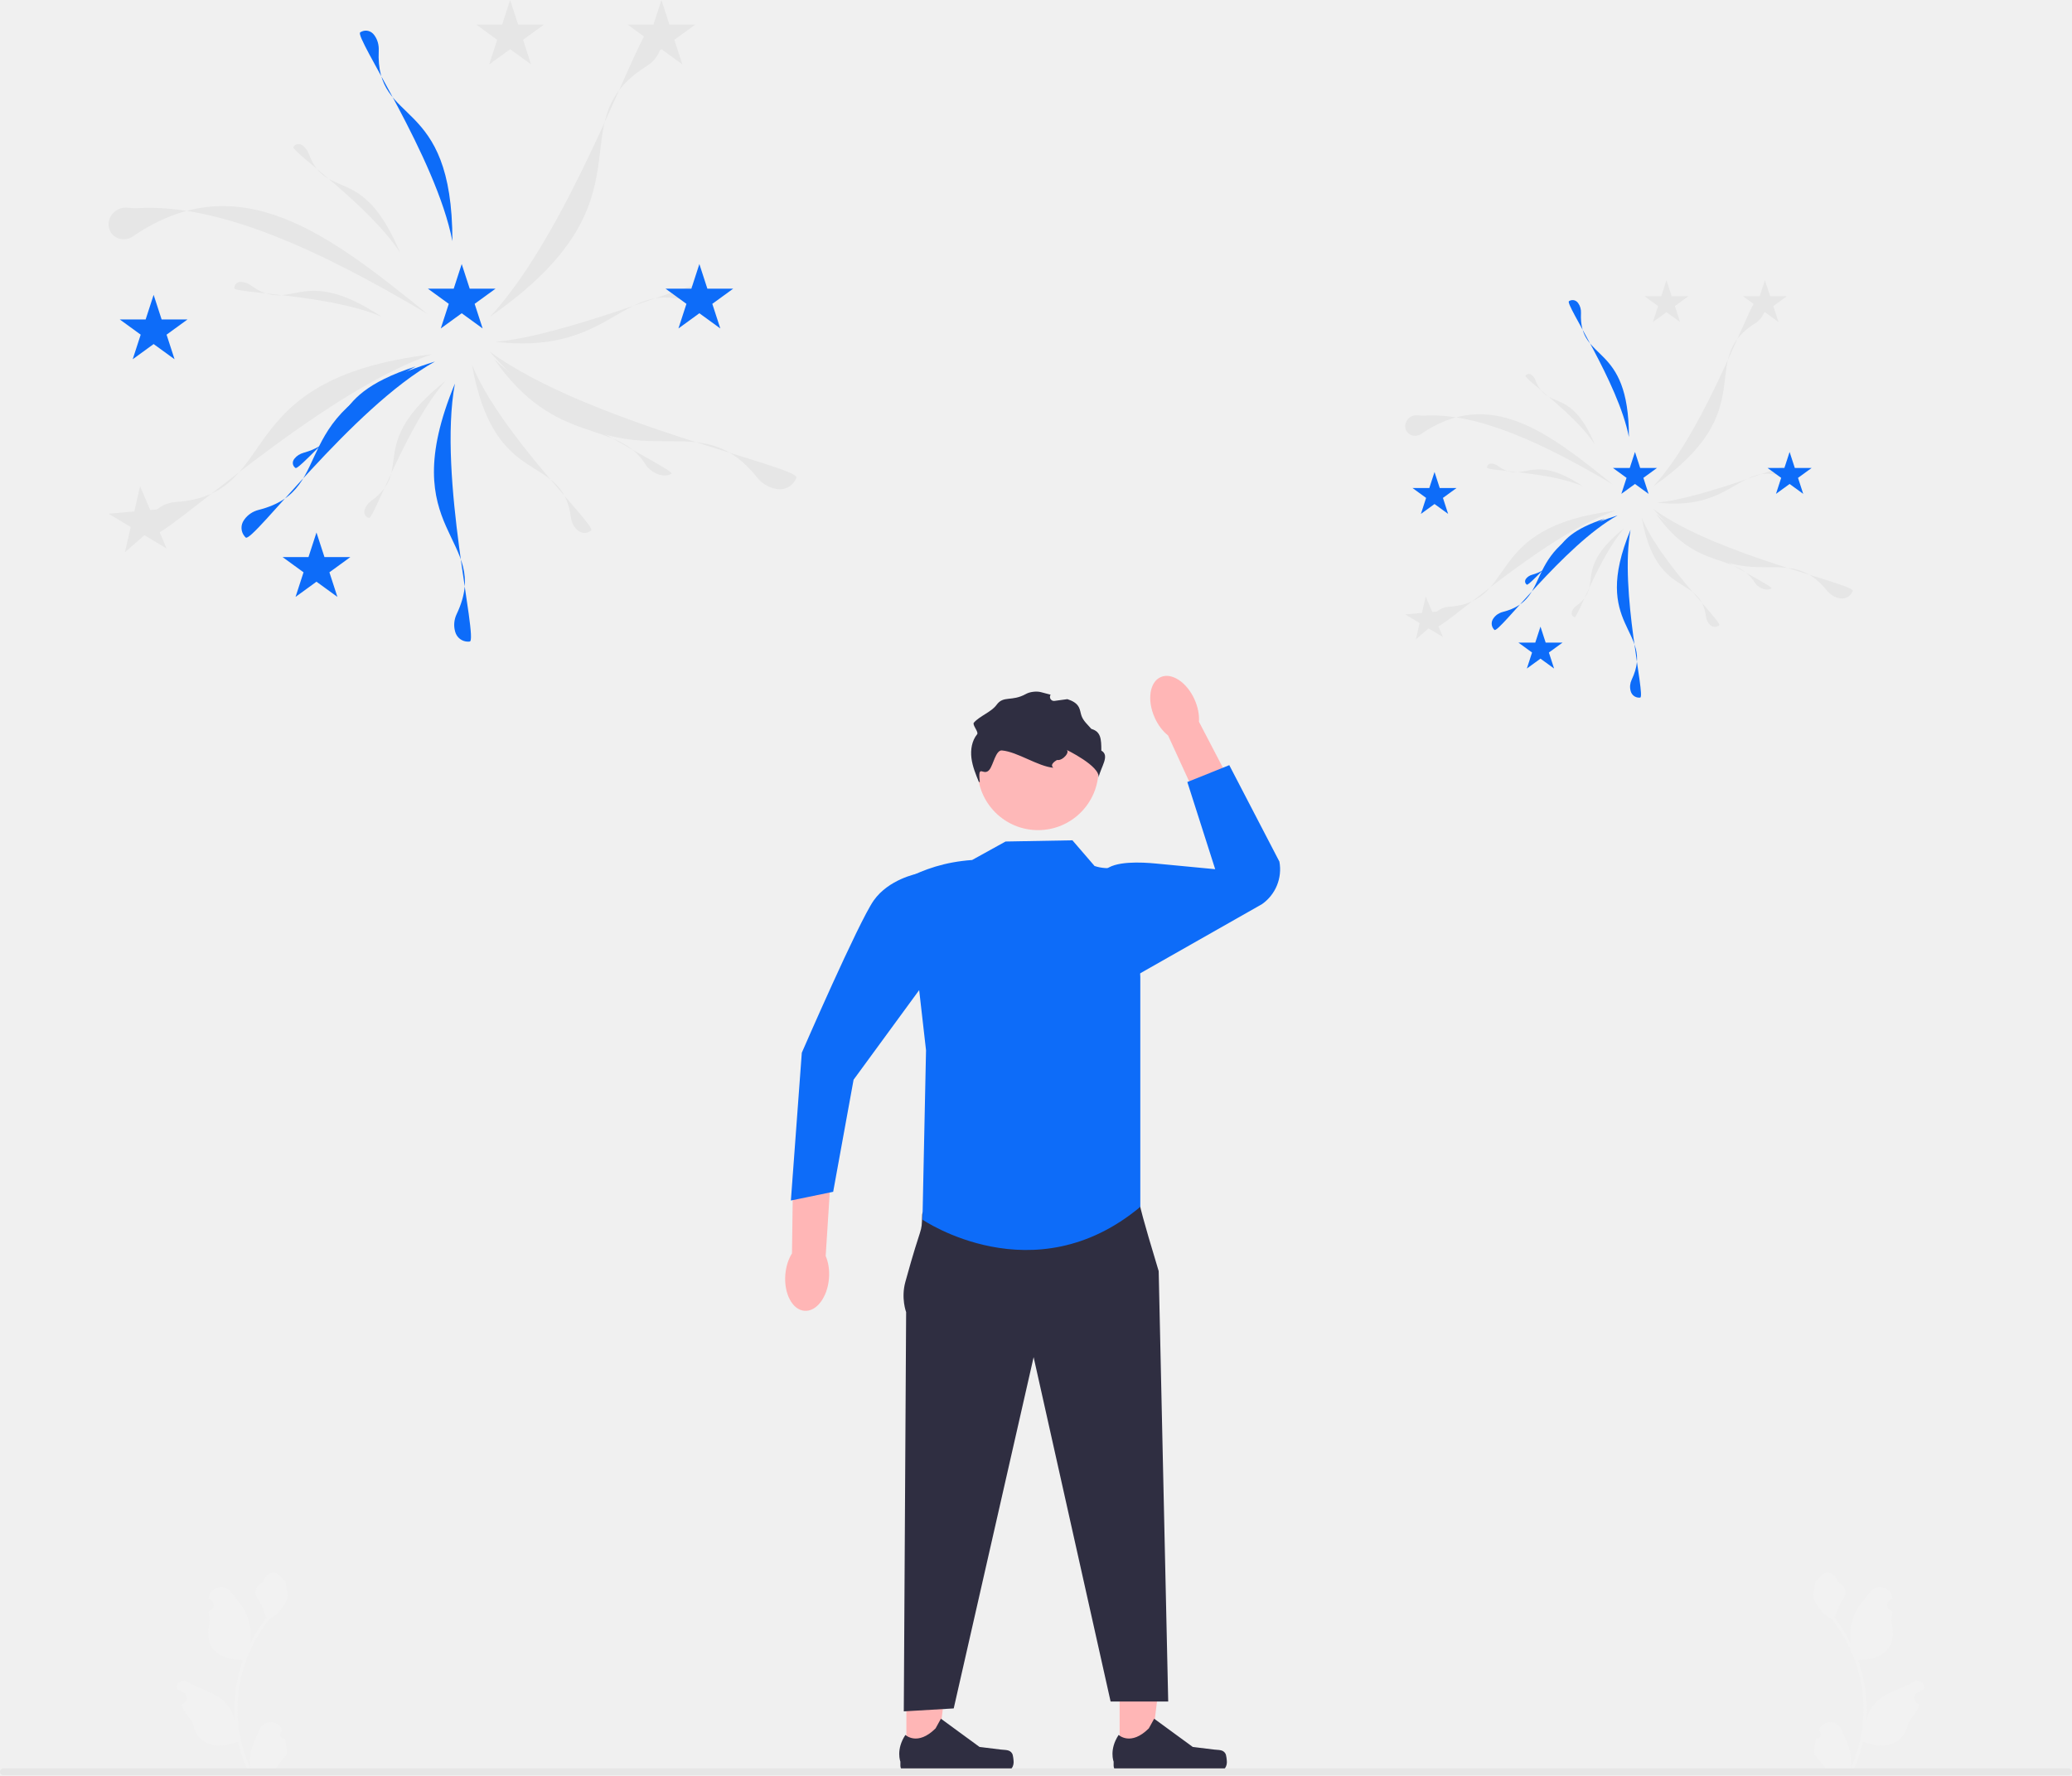
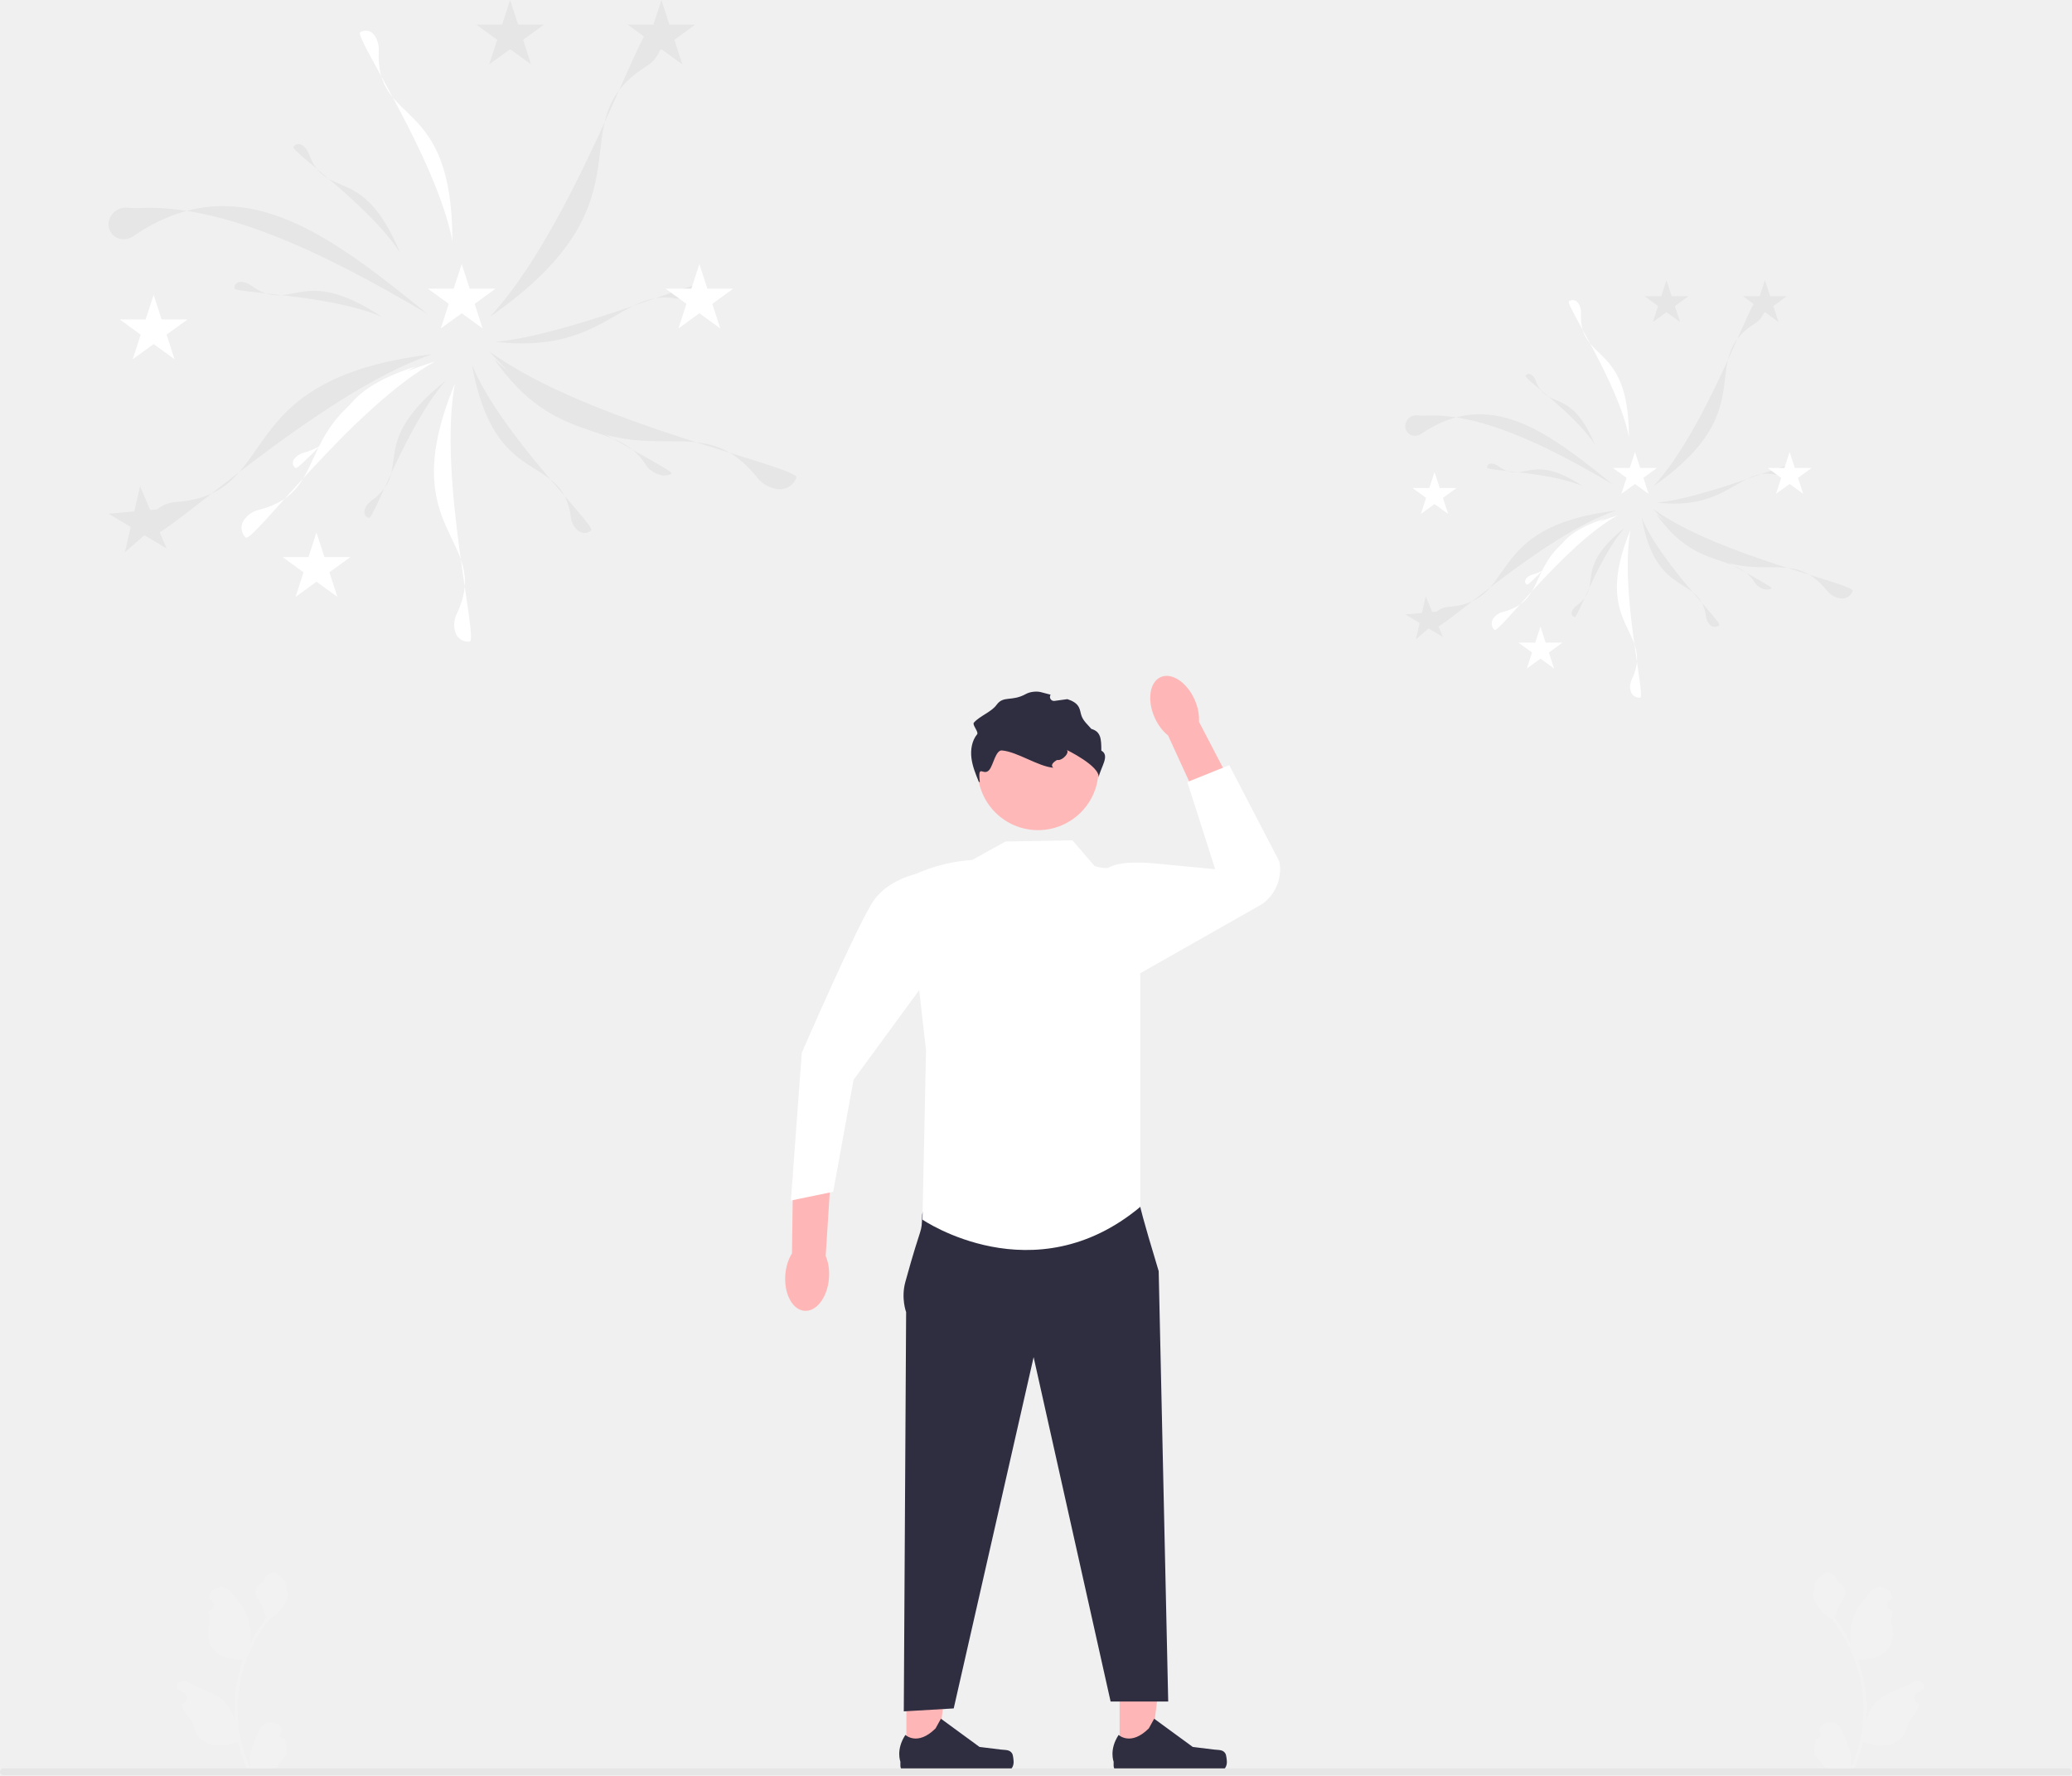
<svg xmlns="http://www.w3.org/2000/svg" width="611.492" height="523.953" viewBox="0 0 611.492 523.953" role="img" artist="Katerina Limpitsouni" source="https://undraw.co/">
  <path d="M84.105,513.252c-1.217,.076-1.89-1.436-.969-2.317l.092-.364-.036-.087c-1.231-2.935-5.402-2.914-6.622,.025-1.083,2.609-2.462,5.222-2.802,7.98-.152,1.218-.084,2.458,.186,3.653-2.538-5.544-3.873-11.597-3.873-17.685,0-1.53,.084-3.059,.255-4.585,.141-1.248,.335-2.488,.586-3.717,1.358-6.643,4.3-12.971,8.542-18.256,2.039-1.115,3.74-2.858,4.768-4.946,.369-.753,.658-1.564,.795-2.389-.232,.03-.875-3.504-.7-3.721-.323-.491-.902-.735-1.256-1.214-1.757-2.382-4.177-1.966-5.441,1.271-2.699,1.362-2.726,3.622-1.069,5.795,1.054,1.383,1.199,3.253,2.123,4.733-.095,.122-.194,.24-.289,.362-1.744,2.237-3.253,4.642-4.525,7.168,.359-2.808-.171-6.19-1.076-8.371-1.03-2.484-2.96-4.577-4.66-6.725-2.042-2.58-6.229-1.454-6.588,1.816l-.01,.095c.252,.142,.5,.294,.741,.454,1.378,.911,.902,3.048-.731,3.3l-.037,.006c.091,.909,.247,1.811,.476,2.698-2.181,8.433,2.527,11.505,9.25,11.643,.148,.076,.293,.152,.441,.225-.681,1.918-1.225,3.885-1.629,5.879-.361,1.762-.613,3.542-.753,5.331-.175,2.256-.16,4.524,.03,6.777l-.011-.08c-.483-2.481-1.83-4.798-3.786-6.404-2.913-2.393-7.03-3.275-10.173-5.198-1.513-.926-3.452,.271-3.188,2.025l.013,.084c.468,.19,.925,.411,1.366,.658,.252,.142,.5,.294,.741,.454,1.378,.911,.902,3.048-.731,3.3l-.037,.006-.076,.011c.803,1.906,1.921,3.676,3.322,5.201,1.364,7.362,7.22,8.061,13.485,5.917h.004c.685,2.983,1.686,5.898,2.972,8.675h10.616c.038-.118,.072-.24,.107-.358-.982,.061-1.971,.004-2.937-.175,.788-.966,1.575-1.941,2.363-2.907,.019-.019,.034-.038,.049-.057,.4-.495,.803-.985,1.202-1.48l0-.001c.025-1.518-.157-3.032-.518-4.501l-0-0-0-0,0,0Z" fill="#f2f2f2" />
  <path d="M535.947,513.252c1.217,.076,1.89-1.436,.969-2.317l-.092-.364,.036-.087c1.231-2.935,5.402-2.914,6.622,.025,1.083,2.609,2.462,5.222,2.802,7.98,.152,1.218,.084,2.458-.186,3.653,2.538-5.544,3.873-11.597,3.873-17.685,0-1.53-.084-3.059-.255-4.585-.141-1.248-.335-2.488-.586-3.717-1.358-6.643-4.3-12.971-8.542-18.256-2.039-1.115-3.74-2.858-4.768-4.946-.369-.753-.658-1.564-.795-2.389,.232,.03,.875-3.504,.7-3.721,.323-.491,.902-.735,1.256-1.214,1.757-2.382,4.177-1.966,5.441,1.271,2.699,1.362,2.726,3.622,1.069,5.795-1.054,1.383-1.199,3.253-2.123,4.733,.095,.122,.194,.24,.289,.362,1.744,2.237,3.253,4.642,4.525,7.168-.359-2.808,.171-6.19,1.076-8.371,1.03-2.484,2.96-4.577,4.66-6.725,2.042-2.58,6.229-1.454,6.588,1.816l.01,.095c-.253,.142-.5,.294-.741,.454-1.378,.911-.902,3.048,.731,3.3l.037,.006c-.091,.909-.247,1.811-.476,2.698,2.181,8.433-2.527,11.505-9.25,11.643-.148,.076-.293,.152-.441,.225,.681,1.918,1.225,3.885,1.629,5.879,.361,1.762,.613,3.542,.753,5.331,.175,2.256,.16,4.524-.03,6.777l.011-.08c.483-2.481,1.83-4.798,3.786-6.404,2.913-2.393,7.03-3.275,10.173-5.198,1.513-.926,3.452,.271,3.188,2.025l-.013,.084c-.468,.19-.925,.411-1.366,.658-.253,.142-.5,.294-.741,.454-1.378,.911-.902,3.048,.731,3.3l.037,.006,.076,.011c-.803,1.906-1.921,3.676-3.322,5.201-1.364,7.362-7.22,8.061-13.485,5.917h-.004c-.685,2.983-1.686,5.898-2.972,8.675h-10.616c-.038-.118-.072-.24-.107-.358,.982,.061,1.971,.004,2.937-.175-.788-.966-1.575-1.941-2.363-2.907-.019-.019-.034-.038-.05-.057-.4-.495-.803-.985-1.202-1.48l-0-.001c-.025-1.518,.157-3.032,.518-4.501l0-0v-0l0,0Z" fill="#f2f2f2" />
  <g>
    <polygon points="330.425 517.749 339.537 517.748 343.872 482.6 330.423 482.601 330.425 517.749" fill="#ffb6b6" />
    <path d="M361.645,517.542h0c.284,.478,.433,2.02,.433,2.576h0c0,1.708-1.385,3.093-3.093,3.093h-28.22c-1.165,0-2.11-.945-2.11-2.11v-1.175s-1.396-3.531,1.478-7.883c0,0,3.572,3.408,8.91-1.93l1.574-2.852,11.394,8.333,6.315,.777c1.382,.17,2.607-.026,3.317,1.171h-0Z" fill="#2f2e41" />
  </g>
  <g>
    <polygon points="267.493 517.749 276.605 517.748 280.94 482.6 267.491 482.601 267.493 517.749" fill="#ffb6b6" />
    <path d="M298.713,517.542h0c.284,.478,.433,2.02,.433,2.576h0c0,1.708-1.385,3.093-3.093,3.093h-28.22c-1.165,0-2.11-.945-2.11-2.11v-1.175s-1.396-3.531,1.478-7.883c0,0,3.572,3.408,8.91-1.93l1.574-2.852,11.394,8.333,6.315,.777c1.382,.17,2.607-.026,3.317,1.171h-0Z" fill="#2f2e41" />
  </g>
-   <path id="b-33" d="M1.018,523.953H610.474c.562,0,1.018-.456,1.018-1.018s-.456-1.018-1.018-1.018H1.018c-.562,0-1.018,.456-1.018,1.018s.456,1.018,1.018,1.018Z" fill="#e6e6e6" />
-   <path id="c-34" d="M333.149,351.75l3.377,4.442s.306,2.074,5.428,18.974l2.81,127.022h-17l-22.719-101.633-23.582,103.671-14.735,.869,.691-117.833s-1.552-4.1-.232-8.906c5.052-18.391,4.76-13.543,4.968-19.838,.263-7.982,60.994-6.768,60.994-6.768Z" fill="#2f2e41" />
+   <path id="b-16" d="M1.018,523.953H610.474c.562,0,1.018-.456,1.018-1.018s-.456-1.018-1.018-1.018H1.018c-.562,0-1.018,.456-1.018,1.018s.456,1.018,1.018,1.018Z" fill="#e6e6e6" />
+   <path id="c-17" d="M333.149,351.75l3.377,4.442s.306,2.074,5.428,18.974l2.81,127.022h-17l-22.719-101.633-23.582,103.671-14.735,.869,.691-117.833s-1.552-4.1-.232-8.906c5.052-18.391,4.76-13.543,4.968-19.838,.263-7.982,60.994-6.768,60.994-6.768Z" fill="#2f2e41" />
  <circle id="d" cx="306.353" cy="227.172" r="17.837" fill="#feb8b8" />
-   <path id="e-35" d="M296.763,248.365l-9.87,5.455c-8.235,.596-14.14,2.787-19.388,5.429l5.787,50.738-1.053,49.978s32.819,22.483,64.289-3.774v-67.908l-1.477-27.006c-.172-3.149-2.957-5.592-6.083-5.178-1.785,.236-3.841,.191-5.941-.509l-6.532-7.581-19.73,.356v-0Z" fill="#0d6cf9" />
+   <path id="e-18" d="M296.763,248.365l-9.87,5.455c-8.235,.596-14.14,2.787-19.388,5.429l5.787,50.738-1.053,49.978s32.819,22.483,64.289-3.774v-67.908l-1.477-27.006c-.172-3.149-2.957-5.592-6.083-5.178-1.785,.236-3.841,.191-5.941-.509l-6.532-7.581-19.73,.356v-0Z" fill="#ffffff" />
  <g>
    <path d="M352.567,206.509c.995,2.245,1.401,4.528,1.269,6.508l10.833,20.786-10.042,4.865-9.907-21.609c-1.556-1.231-2.975-3.065-3.971-5.31-2.274-5.128-1.472-10.459,1.792-11.906s7.752,1.537,10.026,6.666h0v0Z" fill="#ffb6b6" />
-     <path id="f-36" d="M323.026,255.59l2.988,1.367c2.742-2.947,11-2.483,15.007-2.101l17.609,1.679-8.223-25.725,12.379-4.982,14.792,28.467c.895,4.829-1.113,9.736-5.136,12.554l-37.74,21.432-4.387-29.357-7.29-3.334v-0Z" fill="#0d6cf9" />
+     <path id="f-19" d="M323.026,255.59l2.988,1.367c2.742-2.947,11-2.483,15.007-2.101l17.609,1.679-8.223-25.725,12.379-4.982,14.792,28.467c.895,4.829-1.113,9.736-5.136,12.554l-37.74,21.432-4.387-29.357-7.29-3.334v-0Z" fill="#ffffff" />
  </g>
  <g>
    <path d="M231.763,376.255c.188-2.448,.913-4.651,1.968-6.332l.318-23.437,11.148,.477-1.522,23.723c.786,1.822,1.166,4.11,.978,6.558-.429,5.593-3.663,9.906-7.222,9.633s-6.097-5.029-5.667-10.622h0l0-0,0,0Z" fill="#ffb6b6" />
-     <path id="g-37" d="M275.766,265.66l-5.123-7.781s-8.355,1.595-12.794,7.894-21.22,44.934-21.22,44.934l-3.222,43.613,12.481-2.571,6.022-33.076,19.365-26.462,4.491-26.552-0,0Z" fill="#0d6cf9" />
+     <path id="g-20" d="M275.766,265.66l-5.123-7.781s-8.355,1.595-12.794,7.894-21.22,44.934-21.22,44.934l-3.222,43.613,12.481-2.571,6.022-33.076,19.365-26.462,4.491-26.552-0,0Z" fill="#ffffff" />
  </g>
  <path d="M324.19,229.538c.67-3.4-9.669-8.349-9.65-8.343,1.605,.512-.919,3.453-2.568,3.106,0,0-2.422,1.232-1.102,2.292-4.55-.39-10.629-4.714-15.179-5.104-1.83-.16-2.539,4.253-3.689,5.683-1.74,2.19-3.485-2.165-2.841,3.637h-.26c-.95-2.29-1.9-4.62-2.21-7.08-.3-2.46,.12-5.11,1.69-7.03,.52-.65-1.523-2.79-.973-3.41,1.75-2.01,5.143-3.11,6.703-5.26,2.065-2.848,4.414-.838,8.714-3.233,1.125-.627,3.08-.852,4.326-.527l2.91,.76h0c-.567,.851,.135,1.973,1.148,1.835l3.792-.515c1.43,.46,2.79,1.14,3.43,2.45,.39,.78,.46,1.69,.76,2.51,.55,1.51,1.85,2.6,2.89,3.82,2.796,.814,2.946,2.904,2.946,6.409,2.606,1.462-.113,4.73-.836,8v0Z" fill="#2f2e41" />
  <g>
    <path d="M32.306,64.669h0c.812-2.28,3.076-3.625,5.381-3.367,.961,.108,1.921,.193,2.886,.137,24.07-1.416,53.882,12.366,85.619,31.24h0c-29.053-23.508-55.643-44.304-86.917-22.933-2.234,1.526-5.399,.987-6.698-1.386-.522-.953-.711-2.096-.399-3.274,.037-.139,.08-.278,.129-.416h-0v-0Z" fill="#e6e6e6" />
    <path d="M192.839,8.282h0c1.984,1.265,2.8,3.67,2.139,5.815l-.075,.242c-.663,2.153-2.106,3.961-4.018,5.152-27.369,17.038,4.319,38.844-46.334,74.04v-0c24.528-26.247,44.704-87.029,47.768-85.539,.177,.086,.35,.183,.52,.291h0Z" fill="#e6e6e6" />
    <path d="M234.79,141.519h0c-1.02,2.12-3.312,3.216-5.52,2.814l-.249-.045c-2.216-.403-4.183-1.621-5.592-3.378-20.167-25.153-38.056,8.899-79.016-37.218h0c28.973,21.239,91.72,34.057,90.605,37.277-.064,.185-.14,.369-.227,.551v0h0Z" fill="#e6e6e6" />
    <path d="M197.929,139.947h0c-1.05,.583-2.744,.501-4.112-.131l-.154-.071c-1.373-.634-2.435-1.524-3.036-2.497-8.596-13.927-26.443-4.889-44.803-31.289h0c15.051,14.354,53.665,32.849,52.353,33.828-.076,.056-.158,.11-.248,.16h0Z" fill="#e6e6e6" />
    <path d="M206.212,84.398h0c-.26,1.173-1.444,2.387-2.824,2.992l-.156,.068c-1.385,.608-2.755,.813-3.882,.618-16.125-2.796-21.189,16.558-53.125,12.806h0c20.724-1.754,60.168-18.407,60.032-16.775-.008,.094-.023,.191-.045,.292h0Z" fill="#e6e6e6" />
    <path d="M44.832,157.144h0c-1.158-2.048-.749-4.556,.842-6.138l.179-.179c1.596-1.589,3.72-2.508,5.967-2.661,32.165-2.191,14.428-36.322,75.676-43.611v0c-33.981,11.655-80.336,55.845-82.342,53.09-.116-.159-.223-.326-.322-.501v0Z" fill="#e6e6e6" />
    <path d="M174.185,156.776h0c-1.19,.794-2.717,.636-3.733-.289l-.115-.104c-1.02-.928-1.656-2.207-1.836-3.592-2.568-19.821-22.453-7.555-29.222-45.181h0c8.343,20.587,36.777,47.602,35.195,48.948-.091,.078-.188,.15-.289,.218h0Z" fill="#e6e6e6" />
-     <path d="M138.161,189.377h0c-1.822,.015-3.357-1.21-3.816-2.891l-.052-.19c-.462-1.687-.271-3.481,.483-5.069,10.796-22.736-18.978-23.543-.521-68.014h0c-5.11,27.547,6.989,75.808,4.367,76.134-.151,.019-.305,.029-.461,.03h0Z" fill="#0d6cf9" />
-     <path d="M72.195,158.306h0c-1.174-1.394-1.209-3.357-.208-4.784l.113-.161c1.004-1.432,2.507-2.43,4.212-2.862,24.396-6.19,6.023-29.634,52.045-43.789v0c-24.474,13.638-53.921,53.742-55.845,51.931-.111-.104-.217-.216-.317-.335h0Z" fill="#0d6cf9" />
-     <path d="M86.998,137.952h0c-.743-.694-.763-1.738-.126-2.539l.072-.09c.638-.804,1.592-1.397,2.673-1.698,15.47-4.304,3.852-16.029,33.037-25.467h0c-15.527,8.273-34.237,30.845-35.455,29.96-.07-.051-.137-.106-.201-.165h0Z" fill="#0d6cf9" />
+     <path d="M138.161,189.377h0c-1.822,.015-3.357-1.21-3.816-2.891l-.052-.19c-.462-1.687-.271-3.481,.483-5.069,10.796-22.736-18.978-23.543-.521-68.014h0c-5.11,27.547,6.989,75.808,4.367,76.134-.151,.019-.305,.029-.461,.03h0Z" fill="#ffffff" />
+     <path d="M72.195,158.306h0c-1.174-1.394-1.209-3.357-.208-4.784l.113-.161c1.004-1.432,2.507-2.43,4.212-2.862,24.396-6.19,6.023-29.634,52.045-43.789v0c-24.474,13.638-53.921,53.742-55.845,51.931-.111-.104-.217-.216-.317-.335h0Z" fill="#ffffff" />
+     <path d="M86.998,137.952h0c-.743-.694-.763-1.738-.126-2.539l.072-.09c.638-.804,1.592-1.397,2.673-1.698,15.47-4.304,3.852-16.029,33.037-25.467h0c-15.527,8.273-34.237,30.845-35.455,29.96-.07-.051-.137-.106-.201-.165h0Z" fill="#ffffff" />
    <path d="M108.632,152.785h0c-.939-.389-1.325-1.359-1.01-2.332l.035-.11c.315-.977,.999-1.868,1.906-2.529,12.971-9.465-2.027-16.36,21.98-35.453h0c-11.63,13.202-21.213,40.909-22.664,40.508-.084-.023-.166-.051-.246-.084h0Z" fill="#e6e6e6" />
-     <polygon points="45.34 87.024 47.699 94.285 55.334 94.285 49.157 98.772 51.517 106.033 45.34 101.546 39.164 106.033 41.523 98.772 35.346 94.285 42.981 94.285 45.34 87.024" fill="#0d6cf9" />
+     <polygon points="45.34 87.024 47.699 94.285 55.334 94.285 49.157 98.772 51.517 106.033 45.34 101.546 39.164 106.033 41.523 98.772 35.346 94.285 42.981 94.285 45.34 87.024" fill="#ffffff" />
    <polygon points="150.548 0 152.907 7.261 160.542 7.261 154.365 11.748 156.725 19.009 150.548 14.522 144.372 19.009 146.731 11.748 140.554 7.261 148.189 7.261 150.548 0" fill="#e6e6e6" />
-     <polygon points="206.399 77.932 208.758 85.193 216.393 85.193 210.217 89.68 212.576 96.941 206.399 92.454 200.223 96.941 202.582 89.68 196.406 85.193 204.04 85.193 206.399 77.932" fill="#0d6cf9" />
-     <polygon points="93.398 157.162 95.757 164.423 103.392 164.423 97.215 168.911 99.575 176.172 93.398 171.684 87.222 176.172 89.581 168.911 83.404 164.423 91.039 164.423 93.398 157.162" fill="#0d6cf9" />
-     <polygon points="136.261 77.932 138.62 85.193 146.254 85.193 140.078 89.68 142.437 96.941 136.261 92.454 130.084 96.941 132.443 89.68 126.267 85.193 133.901 85.193 136.261 77.932" fill="#0d6cf9" />
+     <polygon points="206.399 77.932 208.758 85.193 216.393 85.193 210.217 89.68 212.576 96.941 206.399 92.454 200.223 96.941 202.582 89.68 196.406 85.193 204.04 85.193 206.399 77.932" fill="#ffffff" />
+     <polygon points="93.398 157.162 95.757 164.423 103.392 164.423 97.215 168.911 99.575 176.172 93.398 171.684 87.222 176.172 89.581 168.911 83.404 164.423 91.039 164.423 93.398 157.162" fill="#ffffff" />
+     <polygon points="136.261 77.932 138.62 85.193 146.254 85.193 140.078 89.68 142.437 96.941 136.261 92.454 130.084 96.941 132.443 89.68 126.267 85.193 133.901 85.193 136.261 77.932" fill="#ffffff" />
    <polygon points="195.204 0 197.563 7.261 205.197 7.261 199.021 11.748 201.38 19.009 195.204 14.522 189.027 19.009 191.386 11.748 185.21 7.261 192.844 7.261 195.204 0" fill="#e6e6e6" />
    <polygon points="41.339 143.502 44.331 150.526 51.935 149.851 46.18 154.867 49.171 161.891 42.622 157.967 36.867 162.983 38.575 155.542 32.026 151.618 39.631 150.943 41.339 143.502" fill="#e6e6e6" />
-     <path d="M106.65,9.354h0c1.377-.678,2.925-.221,3.801,1.008l.099,.139c.88,1.232,1.298,2.792,1.225,4.386-1.05,22.825,21.779,12.622,21.741,56.295h-0c-4.771-24.743-29.091-60.405-27.206-61.634,.109-.071,.222-.135,.34-.193h0Z" fill="#0d6cf9" />
+     <path d="M106.65,9.354h0c1.377-.678,2.925-.221,3.801,1.008l.099,.139c.88,1.232,1.298,2.792,1.225,4.386-1.05,22.825,21.779,12.622,21.741,56.295h-0c-4.771-24.743-29.091-60.405-27.206-61.634,.109-.071,.222-.135,.34-.193h0Z" fill="#ffffff" />
    <path d="M86.741,43.185h0c.61-.762,1.612-.867,2.43-.329l.092,.061c.821,.54,1.464,1.396,1.835,2.397,5.309,14.329,15.697,2.334,26.98,29.258h0c-9.128-14.056-32.239-29.954-31.481-31.183,.044-.071,.092-.139,.144-.204h0Z" fill="#e6e6e6" />
    <path d="M69.168,84.835h0c.084-.973,.858-1.617,1.837-1.625l.11-.001c.983-.008,1.993,.347,2.858,.972,12.379,8.959,14.344-6.787,38.693,9.319h0c-15.402-6.609-43.451-6.973-43.504-8.416-.003-.083-.001-.166,.006-.25h0Z" fill="#e6e6e6" />
  </g>
  <g>
    <path d="M414.878,124.763h0c.528-1.483,2.001-2.359,3.501-2.191,.625,.07,1.25,.126,1.878,.089,15.661-.921,35.058,8.046,55.707,20.326h0c-18.903-15.295-36.204-28.826-56.552-14.921-1.453,.993-3.513,.642-4.358-.902-.34-.62-.462-1.364-.26-2.13,.024-.09,.052-.181,.084-.271h0Z" fill="#e6e6e6" />
    <path d="M519.327,88.076h0c1.291,.823,1.822,2.388,1.392,3.783l-.049,.157c-.431,1.401-1.37,2.577-2.615,3.352-17.807,11.086,2.81,25.273-30.147,48.173h0c15.959-17.077,29.086-56.624,31.08-55.655,.115,.056,.228,.119,.338,.189h0Z" fill="#e6e6e6" />
    <path d="M546.622,174.764h0c-.664,1.379-2.155,2.093-3.591,1.831l-.162-.029c-1.442-.262-2.722-1.055-3.639-2.198-13.121-16.365-24.761,5.79-51.411-24.215h0c18.851,13.819,59.677,22.159,58.951,24.254-.042,.121-.091,.24-.148,.358h0Z" fill="#e6e6e6" />
    <path d="M522.639,173.742h0c-.683,.379-1.786,.326-2.675-.085l-.1-.046c-.893-.413-1.585-.992-1.975-1.625-5.593-9.061-17.205-3.181-29.151-20.358h0c9.793,9.339,34.916,21.373,34.063,22.01-.049,.037-.103,.071-.161,.104h0Z" fill="#e6e6e6" />
    <path d="M528.028,137.6h0c-.169,.763-.939,1.553-1.837,1.947l-.101,.044c-.901,.395-1.793,.529-2.526,.402-10.492-1.819-13.786,10.773-34.565,8.332h0c13.484-1.141,39.147-11.976,39.059-10.915-.005,.061-.015,.124-.029,.19h0Z" fill="#e6e6e6" />
    <path d="M423.028,184.931h0c-.753-1.333-.487-2.964,.548-3.994l.117-.116c1.038-1.034,2.42-1.632,3.882-1.732,20.928-1.425,9.387-23.633,49.238-28.375h0c-22.109,7.583-52.27,36.335-53.575,34.542-.075-.103-.145-.212-.21-.326h0Z" fill="#e6e6e6" />
    <path d="M507.19,184.691h0c-.774,.516-1.768,.413-2.429-.188l-.075-.068c-.664-.604-1.078-1.436-1.194-2.337-1.671-12.896-14.609-4.916-19.013-29.396h0c5.428,13.395,23.928,30.972,22.899,31.847-.059,.05-.122,.098-.188,.142h0Z" fill="#e6e6e6" />
-     <path d="M483.751,205.903h0c-1.186,.01-2.184-.787-2.483-1.881l-.034-.123c-.301-1.098-.177-2.265,.314-3.298,7.025-14.793-12.348-15.318-.339-44.253h0c-3.325,17.923,4.547,49.323,2.841,49.536-.098,.012-.198,.019-.3,.02h0Z" fill="#0d6cf9" />
-     <path d="M440.832,185.687h0c-.764-.907-.787-2.184-.135-3.112l.073-.105c.654-.932,1.631-1.581,2.74-1.862,15.873-4.027,3.919-19.281,33.863-28.491h0c-15.924,8.873-35.083,34.967-36.335,33.788-.072-.068-.141-.141-.206-.218h0Z" fill="#0d6cf9" />
-     <path d="M450.463,172.444h0c-.483-.451-.496-1.131-.082-1.652l.047-.059c.415-.523,1.036-.909,1.739-1.105,10.065-2.8,2.506-10.429,21.495-16.57h0c-10.103,5.383-22.276,20.069-23.068,19.493-.046-.033-.089-.069-.131-.108h0Z" fill="#0d6cf9" />
+     <path d="M483.751,205.903h0c-1.186,.01-2.184-.787-2.483-1.881l-.034-.123c-.301-1.098-.177-2.265,.314-3.298,7.025-14.793-12.348-15.318-.339-44.253h0c-3.325,17.923,4.547,49.323,2.841,49.536-.098,.012-.198,.019-.3,.02h0Z" fill="#ffffff" />
+     <path d="M440.832,185.687h0c-.764-.907-.787-2.184-.135-3.112l.073-.105c.654-.932,1.631-1.581,2.74-1.862,15.873-4.027,3.919-19.281,33.863-28.491h0c-15.924,8.873-35.083,34.967-36.335,33.788-.072-.068-.141-.141-.206-.218h0Z" fill="#ffffff" />
+     <path d="M450.463,172.444h0c-.483-.451-.496-1.131-.082-1.652l.047-.059c.415-.523,1.036-.909,1.739-1.105,10.065-2.8,2.506-10.429,21.495-16.57h0c-10.103,5.383-22.276,20.069-23.068,19.493-.046-.033-.089-.069-.131-.108h0Z" fill="#ffffff" />
    <path d="M464.539,182.095h0c-.611-.253-.862-.884-.657-1.518l.023-.071c.205-.636,.65-1.215,1.24-1.645,8.439-6.159-1.319-10.645,14.301-23.067h0c-7.567,8.59-13.802,26.617-14.746,26.356-.054-.015-.108-.033-.16-.055h0Z" fill="#e6e6e6" />
-     <polygon points="423.359 139.308 424.894 144.032 429.861 144.032 425.842 146.952 427.377 151.676 423.359 148.756 419.34 151.676 420.875 146.952 416.856 144.032 421.824 144.032 423.359 139.308" fill="#0d6cf9" />
+     <polygon points="423.359 139.308 424.894 144.032 429.861 144.032 425.842 146.952 427.377 151.676 423.359 148.756 419.34 151.676 420.875 146.952 416.856 144.032 421.824 144.032 423.359 139.308" fill="#ffffff" />
    <polygon points="491.811 82.687 493.346 87.411 498.313 87.411 494.295 90.331 495.829 95.055 491.811 92.135 487.792 95.055 489.327 90.331 485.309 87.411 490.276 87.411 491.811 82.687" fill="#e6e6e6" />
-     <polygon points="528.15 133.392 529.685 138.116 534.652 138.116 530.633 141.036 532.168 145.76 528.15 142.841 524.131 145.76 525.666 141.036 521.647 138.116 526.615 138.116 528.15 133.392" fill="#0d6cf9" />
-     <polygon points="454.627 184.943 456.162 189.667 461.129 189.667 457.111 192.587 458.646 197.311 454.627 194.391 450.608 197.311 452.143 192.587 448.125 189.667 453.092 189.667 454.627 184.943" fill="#0d6cf9" />
-     <polygon points="482.515 133.392 484.05 138.116 489.017 138.116 484.999 141.036 486.534 145.76 482.515 142.841 478.496 145.76 480.031 141.036 476.013 138.116 480.98 138.116 482.515 133.392" fill="#0d6cf9" />
+     <polygon points="528.15 133.392 529.685 138.116 534.652 138.116 530.633 141.036 532.168 145.76 528.15 142.841 524.131 145.76 525.666 141.036 521.647 138.116 526.615 138.116 528.15 133.392" fill="#ffffff" />
+     <polygon points="454.627 184.943 456.162 189.667 461.129 189.667 457.111 192.587 458.646 197.311 454.627 194.391 450.608 197.311 452.143 192.587 448.125 189.667 453.092 189.667 454.627 184.943" fill="#ffffff" />
+     <polygon points="482.515 133.392 484.05 138.116 489.017 138.116 484.999 141.036 486.534 145.76 482.515 142.841 478.496 145.76 480.031 141.036 476.013 138.116 480.98 138.116 482.515 133.392" fill="#ffffff" />
    <polygon points="520.865 82.687 522.4 87.411 527.368 87.411 523.349 90.331 524.884 95.055 520.865 92.135 516.847 95.055 518.382 90.331 514.363 87.411 519.33 87.411 520.865 82.687" fill="#e6e6e6" />
    <polygon points="420.755 176.055 422.702 180.625 427.65 180.185 423.905 183.449 425.851 188.019 421.59 185.466 417.845 188.73 418.957 183.888 414.696 181.335 419.644 180.896 420.755 176.055" fill="#e6e6e6" />
-     <path d="M463.249,88.773h0c.896-.441,1.903-.144,2.473,.656l.064,.09c.573,.802,.845,1.816,.797,2.854-.683,14.851,14.17,8.212,14.146,36.628h0c-3.104-16.099-18.928-39.302-17.701-40.102,.071-.046,.144-.088,.221-.126h0Z" fill="#0d6cf9" />
+     <path d="M463.249,88.773h0c.896-.441,1.903-.144,2.473,.656l.064,.09c.573,.802,.845,1.816,.797,2.854-.683,14.851,14.17,8.212,14.146,36.628h0c-3.104-16.099-18.928-39.302-17.701-40.102,.071-.046,.144-.088,.221-.126h0Z" fill="#ffffff" />
    <path d="M450.295,110.785h0c.397-.496,1.049-.564,1.581-.214l.06,.039c.534,.351,.952,.908,1.194,1.56,3.454,9.323,10.213,1.518,17.554,19.037h0c-5.939-9.146-20.976-19.489-20.483-20.289,.028-.046,.06-.09,.094-.133h0Z" fill="#e6e6e6" />
    <path d="M438.862,137.884h0c.054-.633,.558-1.052,1.195-1.057l.072-.001c.639-.005,1.296,.225,1.859,.633,8.055,5.829,9.333-4.416,25.175,6.063h0c-10.021-4.3-28.271-4.537-28.305-5.476-.002-.054-.001-.108,.004-.162h0Z" fill="#e6e6e6" />
  </g>
</svg>
